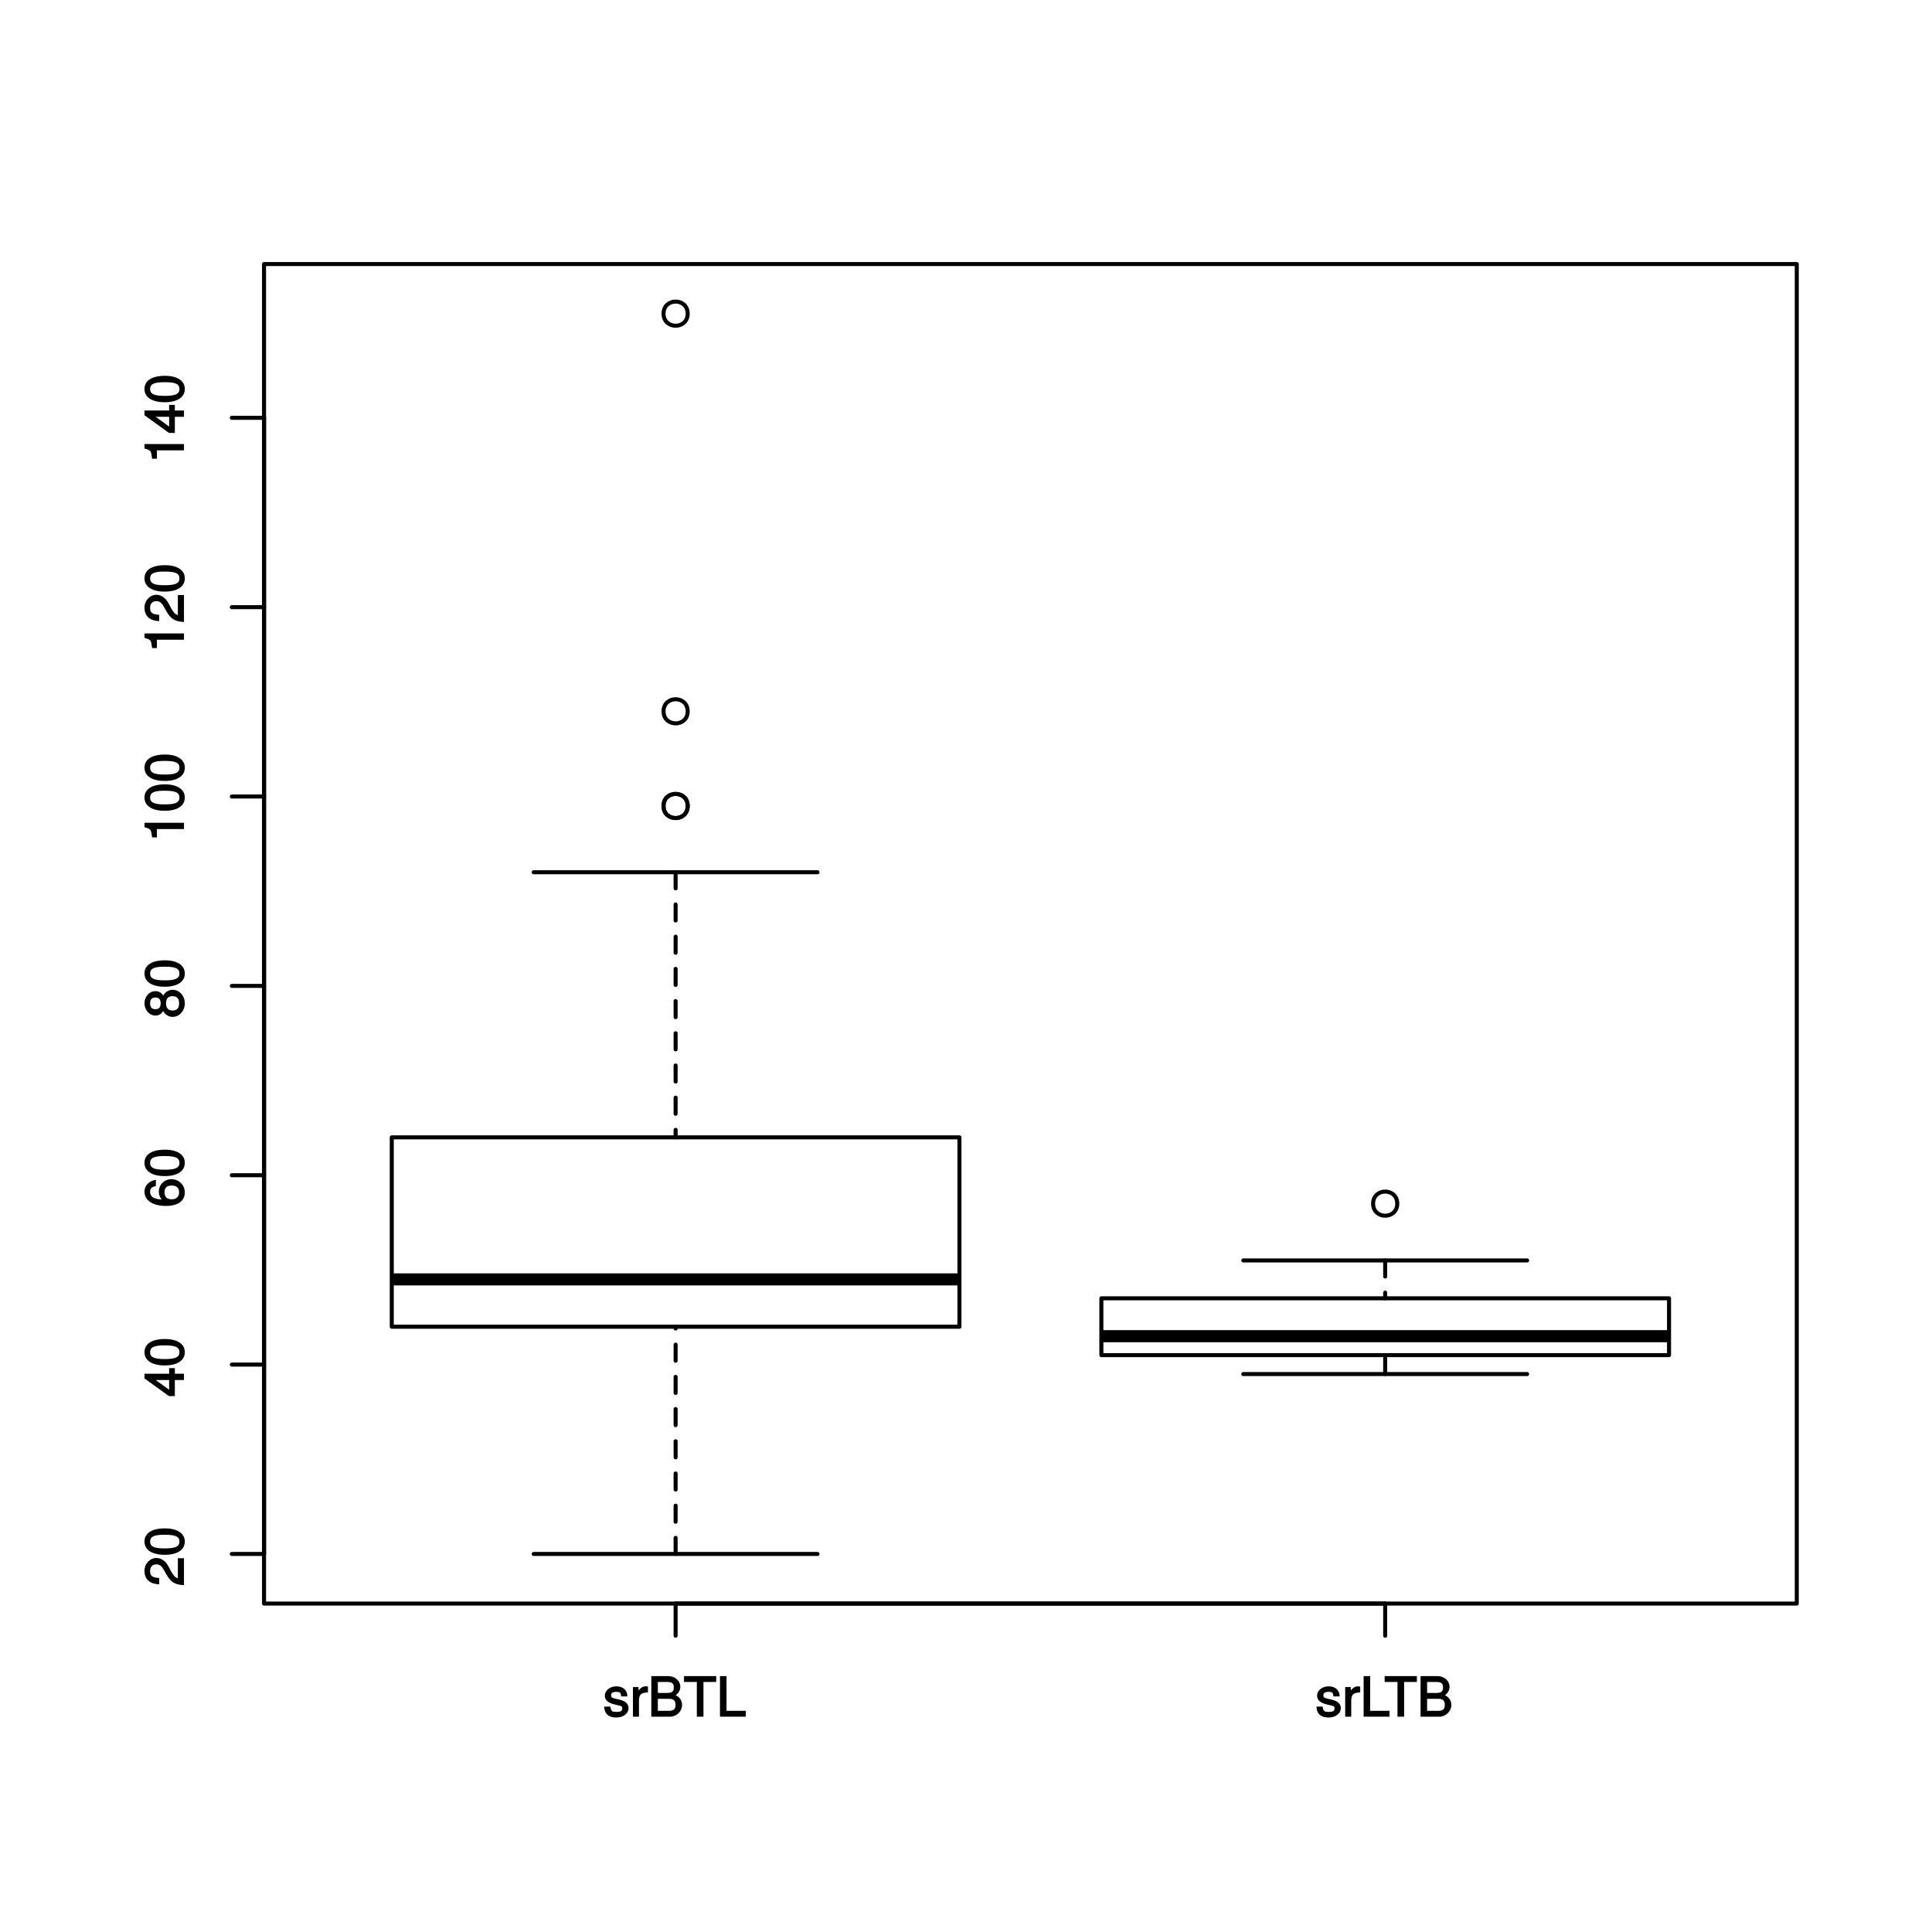
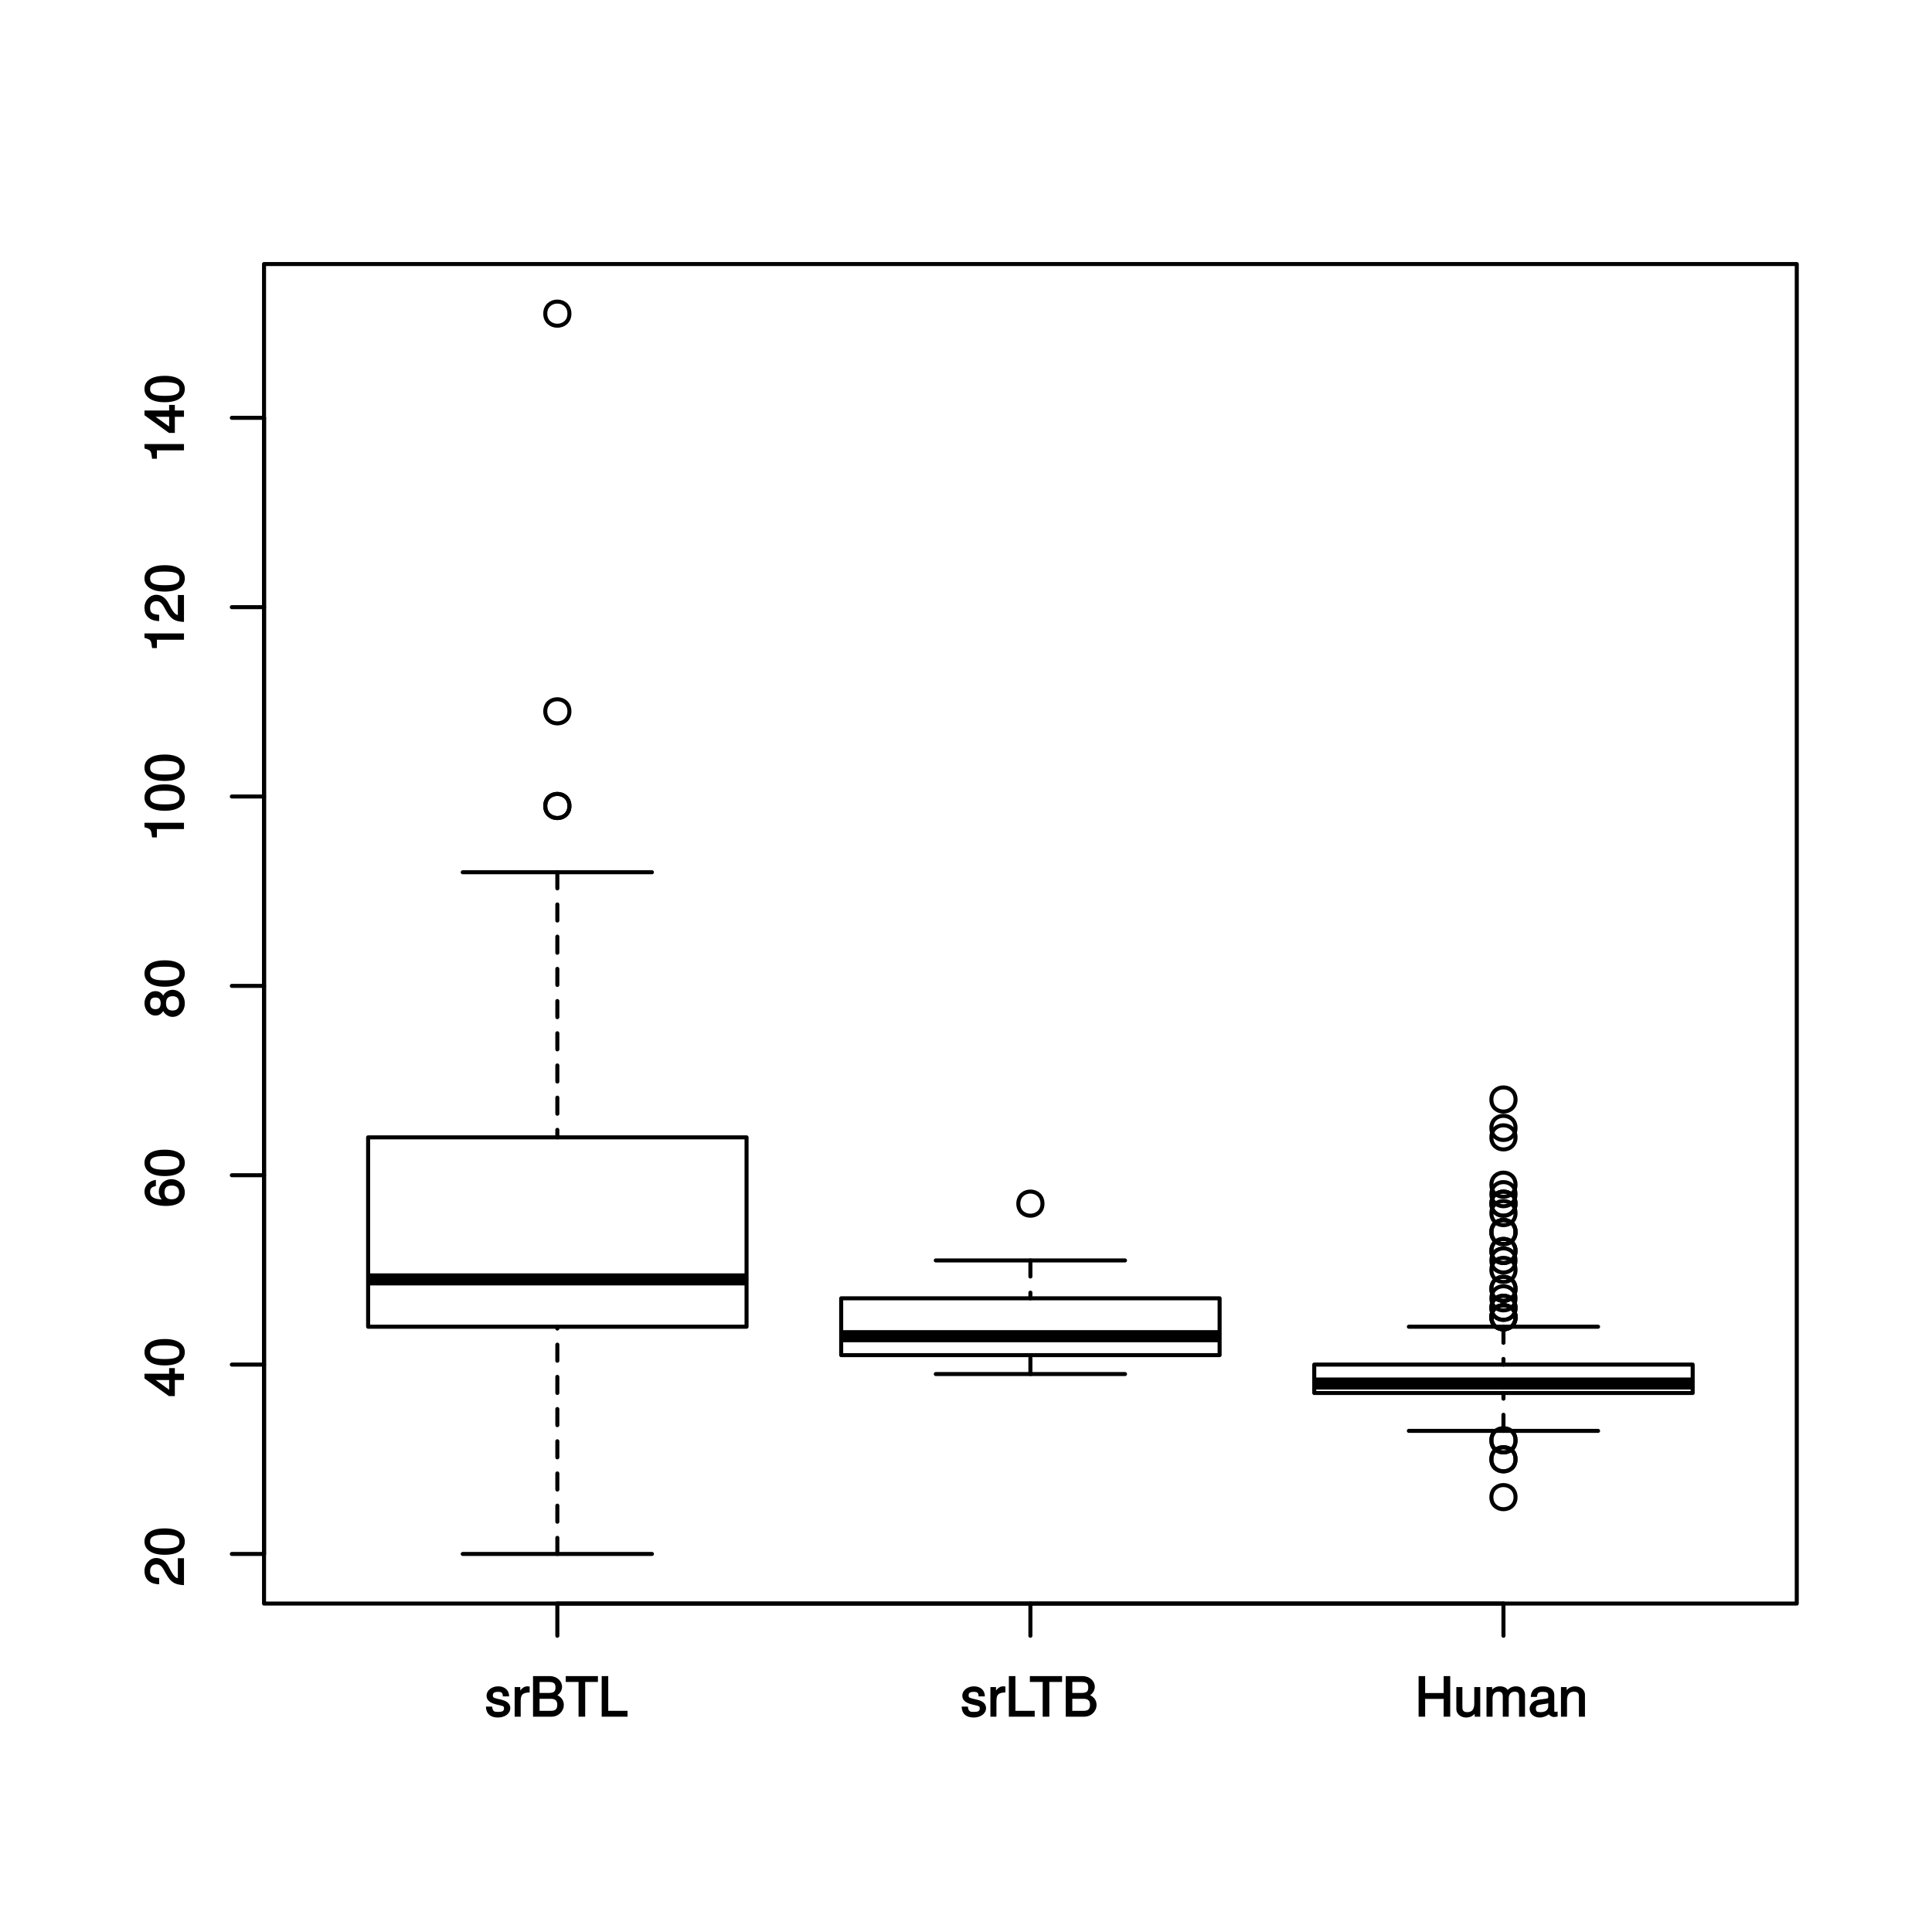
<svg xmlns="http://www.w3.org/2000/svg" xmlns:xlink="http://www.w3.org/1999/xlink" width="360pt" height="360pt" viewBox="0 0 360 360" version="1.1">
  <defs>
    <g>
      <symbol overflow="visible" id="glyph0-0">
        <path style="stroke:none;" d="" />
      </symbol>
      <symbol overflow="visible" id="glyph0-1">
        <path style="stroke:none;" d="M 4.734 -1.594 C 4.734 -2.375 4.156 -2.906 3.109 -3.156 L 2.312 -3.344 C 1.625 -3.516 1.484 -3.594 1.484 -3.953 C 1.484 -4.438 1.766 -4.625 2.453 -4.625 C 3.125 -4.625 3.328 -4.453 3.344 -3.781 L 4.516 -3.781 C 4.516 -4.938 3.688 -5.656 2.484 -5.656 C 1.266 -5.656 0.312 -4.891 0.312 -3.922 C 0.312 -3.094 0.891 -2.578 2.125 -2.281 L 2.906 -2.094 C 3.484 -1.953 3.562 -1.906 3.562 -1.531 C 3.562 -1.047 3.234 -0.891 2.5 -0.891 C 1.75 -0.891 1.469 -0.938 1.344 -1.875 L 0.188 -1.875 C 0.234 -0.516 1.062 0.156 2.438 0.156 C 3.75 0.156 4.734 -0.594 4.734 -1.594 Z M 4.734 -1.594 " />
      </symbol>
      <symbol overflow="visible" id="glyph0-2">
        <path style="stroke:none;" d="M 3.344 -4.641 L 3.344 -5.609 C 3.062 -5.656 3 -5.656 2.891 -5.656 C 2.344 -5.656 1.828 -5.297 1.344 -4.516 L 1.594 -4.422 L 1.594 -5.516 L 0.547 -5.516 L 0.547 0 L 1.672 0 L 1.672 -2.844 C 1.672 -4.031 1.922 -4.484 3.344 -4.516 Z M 3.344 -4.641 " />
      </symbol>
      <symbol overflow="visible" id="glyph0-3">
        <path style="stroke:none;" d="M 6.375 -2.203 C 6.375 -3.094 5.828 -3.766 4.906 -4.125 L 4.906 -3.844 C 5.562 -4.156 6.047 -4.828 6.047 -5.562 C 6.047 -6.625 5.125 -7.562 3.75 -7.562 L 0.641 -7.562 L 0.641 0 L 4.078 0 C 5.391 0 6.375 -1.016 6.375 -2.203 Z M 4.828 -5.438 C 4.828 -4.703 4.547 -4.422 3.516 -4.422 L 1.859 -4.422 L 1.859 -6.469 L 3.516 -6.469 C 4.547 -6.469 4.828 -6.188 4.828 -5.438 Z M 5.156 -2.203 C 5.156 -1.5 4.875 -1.094 3.984 -1.094 L 1.859 -1.094 L 1.859 -3.328 L 3.984 -3.328 C 4.875 -3.328 5.156 -2.906 5.156 -2.203 Z M 5.156 -2.203 " />
      </symbol>
      <symbol overflow="visible" id="glyph0-4">
        <path style="stroke:none;" d="M 6.062 -6.594 L 6.062 -7.562 L 0.062 -7.562 L 0.062 -6.469 L 2.453 -6.469 L 2.453 0 L 3.688 0 L 3.688 -6.469 L 6.062 -6.469 Z M 6.062 -6.594 " />
      </symbol>
      <symbol overflow="visible" id="glyph0-5">
        <path style="stroke:none;" d="M 5.469 -0.125 L 5.469 -1.094 L 1.875 -1.094 L 1.875 -7.562 L 0.656 -7.562 L 0.656 0 L 5.469 0 Z M 5.469 -0.125 " />
+       </symbol>
+       <symbol overflow="visible" id="glyph0-6">
+         <path style="stroke:none;" d="M 6.578 -0.125 L 6.578 -7.562 L 5.359 -7.562 L 5.359 -4.406 L 1.906 -4.406 L 1.906 -7.562 L 0.688 -7.562 L 0.688 0 L 1.906 0 L 1.906 -3.312 L 5.359 -3.312 L 5.359 0 L 6.578 0 Z M 6.578 -0.125 " />
+       </symbol>
+       <symbol overflow="visible" id="glyph0-7">
+         <path style="stroke:none;" d="M 4.953 -0.125 L 4.953 -5.516 L 3.844 -5.516 L 3.844 -2.484 C 3.844 -1.406 3.438 -0.844 2.562 -0.844 C 1.906 -0.844 1.625 -1.109 1.625 -1.734 L 1.625 -5.516 L 0.5 -5.516 L 0.5 -1.406 C 0.5 -0.547 1.297 0.156 2.312 0.156 C 3.094 0.156 3.688 -0.156 4.172 -0.844 L 3.922 -0.938 L 3.922 0 L 4.953 0 Z M 4.953 -0.125 " />
+       </symbol>
+       <symbol overflow="visible" id="glyph0-8">
+         <path style="stroke:none;" d="M 7.734 -0.125 L 7.734 -4.062 C 7.734 -5 7.078 -5.656 6.094 -5.656 C 5.406 -5.656 4.875 -5.406 4.516 -4.969 C 4.281 -5.375 3.766 -5.656 3.078 -5.656 C 2.375 -5.656 1.812 -5.359 1.359 -4.734 L 1.609 -4.625 L 1.609 -5.516 L 0.562 -5.516 L 0.562 0 L 1.688 0 L 1.688 -3.422 C 1.688 -4.188 2.094 -4.656 2.766 -4.656 C 3.391 -4.656 3.594 -4.406 3.594 -3.734 L 3.594 0 L 4.703 0 L 4.703 -3.422 C 4.703 -4.188 5.125 -4.656 5.812 -4.656 C 6.422 -4.656 6.625 -4.406 6.625 -3.734 L 6.625 0 L 7.734 0 Z M 7.734 -0.125 " />
+       </symbol>
+       <symbol overflow="visible" id="glyph0-9">
+         <path style="stroke:none;" d="M 5.484 -0.156 L 5.484 -0.953 C 5.266 -0.906 5.219 -0.906 5.172 -0.906 C 4.875 -0.906 4.859 -0.906 4.859 -1.172 L 4.859 -4.094 C 4.859 -5.016 4.047 -5.656 2.75 -5.656 C 1.484 -5.656 0.547 -5.047 0.484 -3.688 L 1.625 -3.688 C 1.703 -4.453 1.938 -4.625 2.719 -4.625 C 3.469 -4.625 3.734 -4.469 3.734 -3.969 L 3.734 -3.75 C 3.734 -3.406 3.688 -3.391 3.016 -3.312 C 1.844 -3.156 1.656 -3.125 1.344 -2.984 C 0.734 -2.734 0.266 -2.125 0.266 -1.484 C 0.266 -0.547 1.078 0.156 2.141 0.156 C 2.812 0.156 3.562 -0.172 3.828 -0.453 C 3.859 -0.344 4.375 0.062 4.781 0.062 C 4.953 0.062 5.078 0.047 5.484 -0.047 Z M 3.734 -1.938 C 3.734 -1.188 3.125 -0.844 2.312 -0.844 C 1.672 -0.844 1.438 -0.938 1.438 -1.516 C 1.438 -2.062 1.656 -2.172 2.547 -2.297 C 3.438 -2.422 3.609 -2.453 3.734 -2.516 Z M 3.734 -1.938 " />
+       </symbol>
+       <symbol overflow="visible" id="glyph0-10">
+         <path style="stroke:none;" d="M 5.016 -0.125 L 5.016 -4.094 C 5.016 -4.953 4.219 -5.656 3.203 -5.656 C 2.438 -5.656 1.812 -5.312 1.359 -4.594 L 1.609 -4.484 L 1.609 -5.516 L 0.547 -5.516 L 0.547 0 L 1.672 0 L 1.672 -3.016 C 1.672 -4.094 2.109 -4.656 2.953 -4.656 C 3.625 -4.656 3.891 -4.391 3.891 -3.766 L 3.891 0 L 5.016 0 Z M 5.016 -0.125 " />
      </symbol>
      <symbol overflow="visible" id="glyph1-0">
        <path style="stroke:none;" d="" />
      </symbol>
      <symbol overflow="visible" id="glyph1-1">
        <path style="stroke:none;" d="M -5.141 -5.25 C -6.344 -5.25 -7.359 -4.188 -7.359 -2.844 C -7.359 -1.391 -6.484 -0.406 -4.625 -0.344 L -4.625 -1.516 C -5.953 -1.594 -6.312 -1.938 -6.312 -2.812 C -6.312 -3.609 -5.875 -4.062 -5.125 -4.062 C -4.562 -4.062 -4.188 -3.766 -3.812 -3.141 L -3.297 -2.219 C -2.453 -0.734 -1.703 -0.266 0 -0.188 L 0 -5.203 L -1.141 -5.203 L -1.141 -1.484 C -1.578 -1.562 -1.859 -1.844 -2.375 -2.703 L -2.906 -3.703 C -3.438 -4.703 -4.266 -5.25 -5.141 -5.25 Z M -5.141 -5.25 " />
      </symbol>
      <symbol overflow="visible" id="glyph1-2">
        <path style="stroke:none;" d="M -3.547 -5.203 C -6 -5.203 -7.359 -4.297 -7.359 -2.75 C -7.359 -1.219 -5.984 -0.281 -3.594 -0.281 C -1.203 -0.281 0.156 -1.234 0.156 -2.75 C 0.156 -4.25 -1.203 -5.203 -3.547 -5.203 Z M -3.625 -4.016 C -1.609 -4.016 -0.844 -3.703 -0.844 -2.734 C -0.844 -1.797 -1.656 -1.469 -3.594 -1.469 C -5.531 -1.469 -6.312 -1.797 -6.312 -2.75 C -6.312 -3.703 -5.516 -4.016 -3.625 -4.016 Z M -3.625 -4.016 " />
      </symbol>
      <symbol overflow="visible" id="glyph1-3">
        <path style="stroke:none;" d="M -1.828 -5.344 L -2.766 -5.344 L -2.766 -4.297 L -7.359 -4.297 L -7.359 -3.422 L -2.797 -0.125 L -1.703 -0.125 L -1.703 -3.125 L 0 -3.125 L 0 -4.297 L -1.703 -4.297 L -1.703 -5.344 Z M -2.766 -3.266 L -2.766 -1.312 L -5.625 -3.375 L -5.719 -3.125 L -2.766 -3.125 Z M -2.766 -3.266 " />
      </symbol>
      <symbol overflow="visible" id="glyph1-4">
        <path style="stroke:none;" d="M -2.328 -5.266 C -3.656 -5.266 -4.688 -4.234 -4.688 -2.953 C -4.688 -2.266 -4.375 -1.594 -3.844 -1.219 L -3.75 -1.469 C -5.484 -1.484 -6.312 -1.906 -6.312 -2.906 C -6.312 -3.531 -6.047 -3.812 -5.234 -3.984 L -5.234 -5.141 C -6.531 -4.953 -7.359 -4.047 -7.359 -2.969 C -7.359 -1.312 -5.828 -0.281 -3.359 -0.281 C -1.156 -0.281 0.156 -1.188 0.156 -2.812 C 0.156 -4.156 -0.938 -5.266 -2.328 -5.266 Z M -2.266 -4.078 C -1.375 -4.078 -0.906 -3.625 -0.906 -2.812 C -0.906 -2 -1.406 -1.516 -2.312 -1.516 C -3.188 -1.516 -3.625 -1.984 -3.625 -2.844 C -3.625 -3.703 -3.203 -4.078 -2.266 -4.078 Z M -2.266 -4.078 " />
      </symbol>
      <symbol overflow="visible" id="glyph1-5">
        <path style="stroke:none;" d="M -2.125 -5.266 C -2.922 -5.266 -3.609 -4.734 -3.875 -4.188 C -4.203 -4.734 -4.656 -5.016 -5.328 -5.016 C -6.438 -5.016 -7.359 -4.016 -7.359 -2.75 C -7.359 -1.5 -6.438 -0.469 -5.328 -0.469 C -4.672 -0.469 -4.219 -0.75 -3.875 -1.312 C -3.609 -0.766 -2.922 -0.219 -2.141 -0.219 C -0.844 -0.219 0.156 -1.344 0.156 -2.75 C 0.156 -4.156 -0.844 -5.266 -2.125 -5.266 Z M -5.312 -3.828 C -4.656 -3.828 -4.344 -3.484 -4.344 -2.75 C -4.344 -2.016 -4.656 -1.656 -5.312 -1.656 C -6 -1.656 -6.312 -2.016 -6.312 -2.75 C -6.312 -3.5 -6 -3.828 -5.312 -3.828 Z M -2.125 -4.078 C -1.281 -4.078 -0.906 -3.625 -0.906 -2.734 C -0.906 -1.875 -1.297 -1.406 -2.125 -1.406 C -2.953 -1.406 -3.344 -1.875 -3.344 -2.75 C -3.344 -3.625 -2.953 -4.078 -2.125 -4.078 Z M -2.125 -4.078 " />
      </symbol>
      <symbol overflow="visible" id="glyph1-6">
        <path style="stroke:none;" d="M -0.125 -3.609 L -7.359 -3.609 L -7.359 -2.781 C -6.141 -2.438 -6.125 -2.375 -5.938 -0.875 L -5.047 -0.875 L -5.047 -2.438 L 0 -2.438 L 0 -3.609 Z M -0.125 -3.609 " />
      </symbol>
    </g>
  </defs>
-   <g id="surface77">
+   <g id="surface51">
    <rect x="0" y="0" width="360" height="360" style="fill:rgb(100%,100%,100%);fill-opacity:1;stroke:none;" />
-     <path style=" stroke:none;fill-rule:nonzero;fill:rgb(100%,100%,100%);fill-opacity:1;" d="M 73 247.215 L 178.777 247.215 L 178.777 211.93 L 73 211.93 Z M 73 247.215 " />
-     <path style="fill:none;stroke-width:2.25;stroke-linecap:butt;stroke-linejoin:round;stroke:rgb(0%,0%,0%);stroke-opacity:1;stroke-miterlimit:10;" d="M 73 238.395 L 178.777 238.395 " />
-     <path style="fill:none;stroke-width:0.75;stroke-linecap:round;stroke-linejoin:round;stroke:rgb(0%,0%,0%);stroke-opacity:1;stroke-dasharray:3,3;stroke-miterlimit:10;" d="M 125.891 289.555 L 125.891 247.215 " />
-     <path style="fill:none;stroke-width:0.75;stroke-linecap:round;stroke-linejoin:round;stroke:rgb(0%,0%,0%);stroke-opacity:1;stroke-dasharray:3,3;stroke-miterlimit:10;" d="M 125.891 162.531 L 125.891 211.93 " />
-     <path style="fill:none;stroke-width:0.75;stroke-linecap:round;stroke-linejoin:round;stroke:rgb(0%,0%,0%);stroke-opacity:1;stroke-miterlimit:10;" d="M 99.445 289.555 L 152.332 289.555 " />
-     <path style="fill:none;stroke-width:0.75;stroke-linecap:round;stroke-linejoin:round;stroke:rgb(0%,0%,0%);stroke-opacity:1;stroke-miterlimit:10;" d="M 99.445 162.531 L 152.332 162.531 " />
-     <path style="fill:none;stroke-width:0.75;stroke-linecap:round;stroke-linejoin:round;stroke:rgb(0%,0%,0%);stroke-opacity:1;stroke-miterlimit:10;" d="M 73 247.215 L 178.777 247.215 L 178.777 211.93 L 73 211.93 L 73 247.215 " />
-     <path style="fill:none;stroke-width:0.75;stroke-linecap:round;stroke-linejoin:round;stroke:rgb(0%,0%,0%);stroke-opacity:1;stroke-miterlimit:10;" d="M 128.141 132.543 C 128.141 135.543 123.641 135.543 123.641 132.543 C 123.641 129.543 128.141 129.543 128.141 132.543 " />
-     <path style="fill:none;stroke-width:0.75;stroke-linecap:round;stroke-linejoin:round;stroke:rgb(0%,0%,0%);stroke-opacity:1;stroke-miterlimit:10;" d="M 128.141 150.184 C 128.141 153.184 123.641 153.184 123.641 150.184 C 123.641 147.184 128.141 147.184 128.141 150.184 " />
-     <path style="fill:none;stroke-width:0.75;stroke-linecap:round;stroke-linejoin:round;stroke:rgb(0%,0%,0%);stroke-opacity:1;stroke-miterlimit:10;" d="M 128.141 58.445 C 128.141 61.445 123.641 61.445 123.641 58.445 C 123.641 55.445 128.141 55.445 128.141 58.445 " />
-     <path style="fill:none;stroke-width:0.75;stroke-linecap:round;stroke-linejoin:round;stroke:rgb(0%,0%,0%);stroke-opacity:1;stroke-miterlimit:10;" d="M 128.141 150.184 C 128.141 153.184 123.641 153.184 123.641 150.184 C 123.641 147.184 128.141 147.184 128.141 150.184 " />
-     <path style=" stroke:none;fill-rule:nonzero;fill:rgb(100%,100%,100%);fill-opacity:1;" d="M 205.223 252.508 L 311 252.508 L 311 241.922 L 205.223 241.922 Z M 205.223 252.508 " />
-     <path style="fill:none;stroke-width:2.25;stroke-linecap:butt;stroke-linejoin:round;stroke:rgb(0%,0%,0%);stroke-opacity:1;stroke-miterlimit:10;" d="M 205.223 248.98 L 311 248.98 " />
-     <path style="fill:none;stroke-width:0.75;stroke-linecap:round;stroke-linejoin:round;stroke:rgb(0%,0%,0%);stroke-opacity:1;stroke-dasharray:3,3;stroke-miterlimit:10;" d="M 258.109 256.035 L 258.109 252.508 " />
-     <path style="fill:none;stroke-width:0.75;stroke-linecap:round;stroke-linejoin:round;stroke:rgb(0%,0%,0%);stroke-opacity:1;stroke-dasharray:3,3;stroke-miterlimit:10;" d="M 258.109 234.863 L 258.109 241.922 " />
-     <path style="fill:none;stroke-width:0.75;stroke-linecap:round;stroke-linejoin:round;stroke:rgb(0%,0%,0%);stroke-opacity:1;stroke-miterlimit:10;" d="M 231.668 256.035 L 284.555 256.035 " />
-     <path style="fill:none;stroke-width:0.75;stroke-linecap:round;stroke-linejoin:round;stroke:rgb(0%,0%,0%);stroke-opacity:1;stroke-miterlimit:10;" d="M 231.668 234.863 L 284.555 234.863 " />
-     <path style="fill:none;stroke-width:0.75;stroke-linecap:round;stroke-linejoin:round;stroke:rgb(0%,0%,0%);stroke-opacity:1;stroke-miterlimit:10;" d="M 205.223 252.508 L 311 252.508 L 311 241.922 L 205.223 241.922 L 205.223 252.508 " />
-     <path style="fill:none;stroke-width:0.75;stroke-linecap:round;stroke-linejoin:round;stroke:rgb(0%,0%,0%);stroke-opacity:1;stroke-miterlimit:10;" d="M 260.359 224.281 C 260.359 227.281 255.859 227.281 255.859 224.281 C 255.859 221.281 260.359 221.281 260.359 224.281 " />
-     <path style="fill:none;stroke-width:0.75;stroke-linecap:round;stroke-linejoin:round;stroke:rgb(0%,0%,0%);stroke-opacity:1;stroke-miterlimit:10;" d="M 125.891 298.801 L 258.109 298.801 " />
-     <path style="fill:none;stroke-width:0.75;stroke-linecap:round;stroke-linejoin:round;stroke:rgb(0%,0%,0%);stroke-opacity:1;stroke-miterlimit:10;" d="M 125.891 298.801 L 125.891 304.801 " />
-     <path style="fill:none;stroke-width:0.75;stroke-linecap:round;stroke-linejoin:round;stroke:rgb(0%,0%,0%);stroke-opacity:1;stroke-miterlimit:10;" d="M 258.109 298.801 L 258.109 304.801 " />
+     <path style=" stroke:none;fill-rule:nonzero;fill:rgb(100%,100%,100%);fill-opacity:1;" d="M 68.594 247.215 L 139.109 247.215 L 139.109 211.93 L 68.594 211.93 Z M 68.594 247.215 " />
+     <path style="fill:none;stroke-width:2.25;stroke-linecap:butt;stroke-linejoin:round;stroke:rgb(0%,0%,0%);stroke-opacity:1;stroke-miterlimit:10;" d="M 68.594 238.395 L 139.109 238.395 " />
+     <path style="fill:none;stroke-width:0.75;stroke-linecap:round;stroke-linejoin:round;stroke:rgb(0%,0%,0%);stroke-opacity:1;stroke-dasharray:3,3;stroke-miterlimit:10;" d="M 103.852 289.555 L 103.852 247.215 " />
+     <path style="fill:none;stroke-width:0.75;stroke-linecap:round;stroke-linejoin:round;stroke:rgb(0%,0%,0%);stroke-opacity:1;stroke-dasharray:3,3;stroke-miterlimit:10;" d="M 103.852 162.531 L 103.852 211.93 " />
+     <path style="fill:none;stroke-width:0.75;stroke-linecap:round;stroke-linejoin:round;stroke:rgb(0%,0%,0%);stroke-opacity:1;stroke-miterlimit:10;" d="M 86.223 289.555 L 121.48 289.555 " />
+     <path style="fill:none;stroke-width:0.75;stroke-linecap:round;stroke-linejoin:round;stroke:rgb(0%,0%,0%);stroke-opacity:1;stroke-miterlimit:10;" d="M 86.223 162.531 L 121.48 162.531 " />
+     <path style="fill:none;stroke-width:0.75;stroke-linecap:round;stroke-linejoin:round;stroke:rgb(0%,0%,0%);stroke-opacity:1;stroke-miterlimit:10;" d="M 68.594 247.215 L 139.109 247.215 L 139.109 211.93 L 68.594 211.93 L 68.594 247.215 " />
+     <path style="fill:none;stroke-width:0.75;stroke-linecap:round;stroke-linejoin:round;stroke:rgb(0%,0%,0%);stroke-opacity:1;stroke-miterlimit:10;" d="M 106.102 132.543 C 106.102 135.543 101.602 135.543 101.602 132.543 C 101.602 129.543 106.102 129.543 106.102 132.543 " />
+     <path style="fill:none;stroke-width:0.75;stroke-linecap:round;stroke-linejoin:round;stroke:rgb(0%,0%,0%);stroke-opacity:1;stroke-miterlimit:10;" d="M 106.102 150.184 C 106.102 153.184 101.602 153.184 101.602 150.184 C 101.602 147.184 106.102 147.184 106.102 150.184 " />
+     <path style="fill:none;stroke-width:0.75;stroke-linecap:round;stroke-linejoin:round;stroke:rgb(0%,0%,0%);stroke-opacity:1;stroke-miterlimit:10;" d="M 106.102 58.445 C 106.102 61.445 101.602 61.445 101.602 58.445 C 101.602 55.445 106.102 55.445 106.102 58.445 " />
+     <path style="fill:none;stroke-width:0.75;stroke-linecap:round;stroke-linejoin:round;stroke:rgb(0%,0%,0%);stroke-opacity:1;stroke-miterlimit:10;" d="M 106.102 150.184 C 106.102 153.184 101.602 153.184 101.602 150.184 C 101.602 147.184 106.102 147.184 106.102 150.184 " />
+     <path style=" stroke:none;fill-rule:nonzero;fill:rgb(100%,100%,100%);fill-opacity:1;" d="M 156.742 252.508 L 227.258 252.508 L 227.258 241.922 L 156.742 241.922 Z M 156.742 252.508 " />
+     <path style="fill:none;stroke-width:2.25;stroke-linecap:butt;stroke-linejoin:round;stroke:rgb(0%,0%,0%);stroke-opacity:1;stroke-miterlimit:10;" d="M 156.742 248.98 L 227.258 248.98 " />
+     <path style="fill:none;stroke-width:0.75;stroke-linecap:round;stroke-linejoin:round;stroke:rgb(0%,0%,0%);stroke-opacity:1;stroke-dasharray:3,3;stroke-miterlimit:10;" d="M 192 256.035 L 192 252.508 " />
+     <path style="fill:none;stroke-width:0.75;stroke-linecap:round;stroke-linejoin:round;stroke:rgb(0%,0%,0%);stroke-opacity:1;stroke-dasharray:3,3;stroke-miterlimit:10;" d="M 192 234.863 L 192 241.922 " />
+     <path style="fill:none;stroke-width:0.75;stroke-linecap:round;stroke-linejoin:round;stroke:rgb(0%,0%,0%);stroke-opacity:1;stroke-miterlimit:10;" d="M 174.371 256.035 L 209.629 256.035 " />
+     <path style="fill:none;stroke-width:0.75;stroke-linecap:round;stroke-linejoin:round;stroke:rgb(0%,0%,0%);stroke-opacity:1;stroke-miterlimit:10;" d="M 174.371 234.863 L 209.629 234.863 " />
+     <path style="fill:none;stroke-width:0.75;stroke-linecap:round;stroke-linejoin:round;stroke:rgb(0%,0%,0%);stroke-opacity:1;stroke-miterlimit:10;" d="M 156.742 252.508 L 227.258 252.508 L 227.258 241.922 L 156.742 241.922 L 156.742 252.508 " />
+     <path style="fill:none;stroke-width:0.75;stroke-linecap:round;stroke-linejoin:round;stroke:rgb(0%,0%,0%);stroke-opacity:1;stroke-miterlimit:10;" d="M 194.25 224.281 C 194.25 227.281 189.75 227.281 189.75 224.281 C 189.75 221.281 194.25 221.281 194.25 224.281 " />
+     <path style=" stroke:none;fill-rule:nonzero;fill:rgb(100%,100%,100%);fill-opacity:1;" d="M 244.891 259.562 L 315.406 259.562 L 315.406 254.27 L 244.891 254.27 Z M 244.891 259.562 " />
+     <path style="fill:none;stroke-width:2.25;stroke-linecap:butt;stroke-linejoin:round;stroke:rgb(0%,0%,0%);stroke-opacity:1;stroke-miterlimit:10;" d="M 244.891 257.801 L 315.406 257.801 " />
+     <path style="fill:none;stroke-width:0.75;stroke-linecap:round;stroke-linejoin:round;stroke:rgb(0%,0%,0%);stroke-opacity:1;stroke-dasharray:3,3;stroke-miterlimit:10;" d="M 280.148 266.621 L 280.148 259.562 " />
+     <path style="fill:none;stroke-width:0.75;stroke-linecap:round;stroke-linejoin:round;stroke:rgb(0%,0%,0%);stroke-opacity:1;stroke-dasharray:3,3;stroke-miterlimit:10;" d="M 280.148 247.215 L 280.148 254.27 " />
+     <path style="fill:none;stroke-width:0.75;stroke-linecap:round;stroke-linejoin:round;stroke:rgb(0%,0%,0%);stroke-opacity:1;stroke-miterlimit:10;" d="M 262.52 266.621 L 297.777 266.621 " />
+     <path style="fill:none;stroke-width:0.75;stroke-linecap:round;stroke-linejoin:round;stroke:rgb(0%,0%,0%);stroke-opacity:1;stroke-miterlimit:10;" d="M 262.52 247.215 L 297.777 247.215 " />
+     <path style="fill:none;stroke-width:0.75;stroke-linecap:round;stroke-linejoin:round;stroke:rgb(0%,0%,0%);stroke-opacity:1;stroke-miterlimit:10;" d="M 244.891 259.562 L 315.406 259.562 L 315.406 254.27 L 244.891 254.27 L 244.891 259.562 " />
+     <path style="fill:none;stroke-width:0.75;stroke-linecap:round;stroke-linejoin:round;stroke:rgb(0%,0%,0%);stroke-opacity:1;stroke-miterlimit:10;" d="M 282.398 278.969 C 282.398 281.969 277.898 281.969 277.898 278.969 C 277.898 275.969 282.398 275.969 282.398 278.969 " />
+     <path style="fill:none;stroke-width:0.75;stroke-linecap:round;stroke-linejoin:round;stroke:rgb(0%,0%,0%);stroke-opacity:1;stroke-miterlimit:10;" d="M 282.398 271.914 C 282.398 274.914 277.898 274.914 277.898 271.914 C 277.898 268.914 282.398 268.914 282.398 271.914 " />
+     <path style="fill:none;stroke-width:0.75;stroke-linecap:round;stroke-linejoin:round;stroke:rgb(0%,0%,0%);stroke-opacity:1;stroke-miterlimit:10;" d="M 282.398 271.914 C 282.398 274.914 277.898 274.914 277.898 271.914 C 277.898 268.914 282.398 268.914 282.398 271.914 " />
+     <path style="fill:none;stroke-width:0.75;stroke-linecap:round;stroke-linejoin:round;stroke:rgb(0%,0%,0%);stroke-opacity:1;stroke-miterlimit:10;" d="M 282.398 268.387 C 282.398 271.387 277.898 271.387 277.898 268.387 C 277.898 265.387 282.398 265.387 282.398 268.387 " />
+     <path style="fill:none;stroke-width:0.75;stroke-linecap:round;stroke-linejoin:round;stroke:rgb(0%,0%,0%);stroke-opacity:1;stroke-miterlimit:10;" d="M 282.398 268.387 C 282.398 271.387 277.898 271.387 277.898 268.387 C 277.898 265.387 282.398 265.387 282.398 268.387 " />
+     <path style="fill:none;stroke-width:0.75;stroke-linecap:round;stroke-linejoin:round;stroke:rgb(0%,0%,0%);stroke-opacity:1;stroke-miterlimit:10;" d="M 282.398 245.449 C 282.398 248.449 277.898 248.449 277.898 245.449 C 277.898 242.449 282.398 242.449 282.398 245.449 " />
+     <path style="fill:none;stroke-width:0.75;stroke-linecap:round;stroke-linejoin:round;stroke:rgb(0%,0%,0%);stroke-opacity:1;stroke-miterlimit:10;" d="M 282.398 245.449 C 282.398 248.449 277.898 248.449 277.898 245.449 C 277.898 242.449 282.398 242.449 282.398 245.449 " />
+     <path style="fill:none;stroke-width:0.75;stroke-linecap:round;stroke-linejoin:round;stroke:rgb(0%,0%,0%);stroke-opacity:1;stroke-miterlimit:10;" d="M 282.398 245.449 C 282.398 248.449 277.898 248.449 277.898 245.449 C 277.898 242.449 282.398 242.449 282.398 245.449 " />
+     <path style="fill:none;stroke-width:0.75;stroke-linecap:round;stroke-linejoin:round;stroke:rgb(0%,0%,0%);stroke-opacity:1;stroke-miterlimit:10;" d="M 282.398 245.449 C 282.398 248.449 277.898 248.449 277.898 245.449 C 277.898 242.449 282.398 242.449 282.398 245.449 " />
+     <path style="fill:none;stroke-width:0.75;stroke-linecap:round;stroke-linejoin:round;stroke:rgb(0%,0%,0%);stroke-opacity:1;stroke-miterlimit:10;" d="M 282.398 243.688 C 282.398 246.688 277.898 246.688 277.898 243.688 C 277.898 240.688 282.398 240.688 282.398 243.688 " />
+     <path style="fill:none;stroke-width:0.75;stroke-linecap:round;stroke-linejoin:round;stroke:rgb(0%,0%,0%);stroke-opacity:1;stroke-miterlimit:10;" d="M 282.398 243.688 C 282.398 246.688 277.898 246.688 277.898 243.688 C 277.898 240.688 282.398 240.688 282.398 243.688 " />
+     <path style="fill:none;stroke-width:0.75;stroke-linecap:round;stroke-linejoin:round;stroke:rgb(0%,0%,0%);stroke-opacity:1;stroke-miterlimit:10;" d="M 282.398 241.922 C 282.398 244.922 277.898 244.922 277.898 241.922 C 277.898 238.922 282.398 238.922 282.398 241.922 " />
+     <path style="fill:none;stroke-width:0.75;stroke-linecap:round;stroke-linejoin:round;stroke:rgb(0%,0%,0%);stroke-opacity:1;stroke-miterlimit:10;" d="M 282.398 240.156 C 282.398 243.156 277.898 243.156 277.898 240.156 C 277.898 237.156 282.398 237.156 282.398 240.156 " />
+     <path style="fill:none;stroke-width:0.75;stroke-linecap:round;stroke-linejoin:round;stroke:rgb(0%,0%,0%);stroke-opacity:1;stroke-miterlimit:10;" d="M 282.398 240.156 C 282.398 243.156 277.898 243.156 277.898 240.156 C 277.898 237.156 282.398 237.156 282.398 240.156 " />
+     <path style="fill:none;stroke-width:0.75;stroke-linecap:round;stroke-linejoin:round;stroke:rgb(0%,0%,0%);stroke-opacity:1;stroke-miterlimit:10;" d="M 282.398 236.629 C 282.398 239.629 277.898 239.629 277.898 236.629 C 277.898 233.629 282.398 233.629 282.398 236.629 " />
+     <path style="fill:none;stroke-width:0.75;stroke-linecap:round;stroke-linejoin:round;stroke:rgb(0%,0%,0%);stroke-opacity:1;stroke-miterlimit:10;" d="M 282.398 234.863 C 282.398 237.863 277.898 237.863 277.898 234.863 C 277.898 231.863 282.398 231.863 282.398 234.863 " />
+     <path style="fill:none;stroke-width:0.75;stroke-linecap:round;stroke-linejoin:round;stroke:rgb(0%,0%,0%);stroke-opacity:1;stroke-miterlimit:10;" d="M 282.398 233.102 C 282.398 236.102 277.898 236.102 277.898 233.102 C 277.898 230.102 282.398 230.102 282.398 233.102 " />
+     <path style="fill:none;stroke-width:0.75;stroke-linecap:round;stroke-linejoin:round;stroke:rgb(0%,0%,0%);stroke-opacity:1;stroke-miterlimit:10;" d="M 282.398 233.102 C 282.398 236.102 277.898 236.102 277.898 233.102 C 277.898 230.102 282.398 230.102 282.398 233.102 " />
+     <path style="fill:none;stroke-width:0.75;stroke-linecap:round;stroke-linejoin:round;stroke:rgb(0%,0%,0%);stroke-opacity:1;stroke-miterlimit:10;" d="M 282.398 229.574 C 282.398 232.574 277.898 232.574 277.898 229.574 C 277.898 226.574 282.398 226.574 282.398 229.574 " />
+     <path style="fill:none;stroke-width:0.75;stroke-linecap:round;stroke-linejoin:round;stroke:rgb(0%,0%,0%);stroke-opacity:1;stroke-miterlimit:10;" d="M 282.398 229.574 C 282.398 232.574 277.898 232.574 277.898 229.574 C 277.898 226.574 282.398 226.574 282.398 229.574 " />
+     <path style="fill:none;stroke-width:0.75;stroke-linecap:round;stroke-linejoin:round;stroke:rgb(0%,0%,0%);stroke-opacity:1;stroke-miterlimit:10;" d="M 282.398 229.574 C 282.398 232.574 277.898 232.574 277.898 229.574 C 277.898 226.574 282.398 226.574 282.398 229.574 " />
+     <path style="fill:none;stroke-width:0.75;stroke-linecap:round;stroke-linejoin:round;stroke:rgb(0%,0%,0%);stroke-opacity:1;stroke-miterlimit:10;" d="M 282.398 226.043 C 282.398 229.043 277.898 229.043 277.898 226.043 C 277.898 223.043 282.398 223.043 282.398 226.043 " />
+     <path style="fill:none;stroke-width:0.75;stroke-linecap:round;stroke-linejoin:round;stroke:rgb(0%,0%,0%);stroke-opacity:1;stroke-miterlimit:10;" d="M 282.398 224.281 C 282.398 227.281 277.898 227.281 277.898 224.281 C 277.898 221.281 282.398 221.281 282.398 224.281 " />
+     <path style="fill:none;stroke-width:0.75;stroke-linecap:round;stroke-linejoin:round;stroke:rgb(0%,0%,0%);stroke-opacity:1;stroke-miterlimit:10;" d="M 282.398 224.281 C 282.398 227.281 277.898 227.281 277.898 224.281 C 277.898 221.281 282.398 221.281 282.398 224.281 " />
+     <path style="fill:none;stroke-width:0.75;stroke-linecap:round;stroke-linejoin:round;stroke:rgb(0%,0%,0%);stroke-opacity:1;stroke-miterlimit:10;" d="M 282.398 222.516 C 282.398 225.516 277.898 225.516 277.898 222.516 C 277.898 219.516 282.398 219.516 282.398 222.516 " />
+     <path style="fill:none;stroke-width:0.75;stroke-linecap:round;stroke-linejoin:round;stroke:rgb(0%,0%,0%);stroke-opacity:1;stroke-miterlimit:10;" d="M 282.398 220.75 C 282.398 223.75 277.898 223.75 277.898 220.75 C 277.898 217.75 282.398 217.75 282.398 220.75 " />
+     <path style="fill:none;stroke-width:0.75;stroke-linecap:round;stroke-linejoin:round;stroke:rgb(0%,0%,0%);stroke-opacity:1;stroke-miterlimit:10;" d="M 282.398 211.93 C 282.398 214.93 277.898 214.93 277.898 211.93 C 277.898 208.93 282.398 208.93 282.398 211.93 " />
+     <path style="fill:none;stroke-width:0.75;stroke-linecap:round;stroke-linejoin:round;stroke:rgb(0%,0%,0%);stroke-opacity:1;stroke-miterlimit:10;" d="M 282.398 210.168 C 282.398 213.168 277.898 213.168 277.898 210.168 C 277.898 207.168 282.398 207.168 282.398 210.168 " />
+     <path style="fill:none;stroke-width:0.75;stroke-linecap:round;stroke-linejoin:round;stroke:rgb(0%,0%,0%);stroke-opacity:1;stroke-miterlimit:10;" d="M 282.398 204.875 C 282.398 207.875 277.898 207.875 277.898 204.875 C 277.898 201.875 282.398 201.875 282.398 204.875 " />
+     <path style="fill:none;stroke-width:0.75;stroke-linecap:round;stroke-linejoin:round;stroke:rgb(0%,0%,0%);stroke-opacity:1;stroke-miterlimit:10;" d="M 103.852 298.801 L 280.148 298.801 " />
+     <path style="fill:none;stroke-width:0.75;stroke-linecap:round;stroke-linejoin:round;stroke:rgb(0%,0%,0%);stroke-opacity:1;stroke-miterlimit:10;" d="M 103.852 298.801 L 103.852 304.801 " />
+     <path style="fill:none;stroke-width:0.75;stroke-linecap:round;stroke-linejoin:round;stroke:rgb(0%,0%,0%);stroke-opacity:1;stroke-miterlimit:10;" d="M 192 298.801 L 192 304.801 " />
+     <path style="fill:none;stroke-width:0.75;stroke-linecap:round;stroke-linejoin:round;stroke:rgb(0%,0%,0%);stroke-opacity:1;stroke-miterlimit:10;" d="M 280.148 298.801 L 280.148 304.801 " />
    <g style="fill:rgb(0%,0%,0%);fill-opacity:1;">
-       <use xlink:href="#glyph0-1" x="112.391" y="319.879" />
-       <use xlink:href="#glyph0-2" x="117.391" y="319.879" />
-       <use xlink:href="#glyph0-3" x="120.721" y="319.879" />
-       <use xlink:href="#glyph0-4" x="127.391" y="319.879" />
-       <use xlink:href="#glyph0-5" x="133.501" y="319.879" />
+       <use xlink:href="#glyph0-1" x="90.352" y="319.879" />
+       <use xlink:href="#glyph0-2" x="95.352" y="319.879" />
+       <use xlink:href="#glyph0-3" x="98.682" y="319.879" />
+       <use xlink:href="#glyph0-4" x="105.352" y="319.879" />
+       <use xlink:href="#glyph0-5" x="111.462" y="319.879" />
    </g>
    <g style="fill:rgb(0%,0%,0%);fill-opacity:1;">
-       <use xlink:href="#glyph0-1" x="245.109" y="319.879" />
-       <use xlink:href="#glyph0-2" x="250.109" y="319.879" />
-       <use xlink:href="#glyph0-5" x="253.439" y="319.879" />
-       <use xlink:href="#glyph0-4" x="257.949" y="319.879" />
-       <use xlink:href="#glyph0-3" x="264.06" y="319.879" />
+       <use xlink:href="#glyph0-1" x="179" y="319.879" />
+       <use xlink:href="#glyph0-2" x="184" y="319.879" />
+       <use xlink:href="#glyph0-5" x="187.33" y="319.879" />
+       <use xlink:href="#glyph0-4" x="191.84" y="319.879" />
+       <use xlink:href="#glyph0-3" x="197.95" y="319.879" />
+     </g>
+     <g style="fill:rgb(0%,0%,0%);fill-opacity:1;">
+       <use xlink:href="#glyph0-6" x="263.648" y="319.879" />
+       <use xlink:href="#glyph0-7" x="270.868" y="319.879" />
+       <use xlink:href="#glyph0-8" x="276.428" y="319.879" />
+       <use xlink:href="#glyph0-9" x="284.758" y="319.879" />
+       <use xlink:href="#glyph0-10" x="290.317" y="319.879" />
    </g>
    <path style="fill:none;stroke-width:0.75;stroke-linecap:round;stroke-linejoin:round;stroke:rgb(0%,0%,0%);stroke-opacity:1;stroke-miterlimit:10;" d="M 49.199 289.555 L 49.199 77.852 " />
    <path style="fill:none;stroke-width:0.75;stroke-linecap:round;stroke-linejoin:round;stroke:rgb(0%,0%,0%);stroke-opacity:1;stroke-miterlimit:10;" d="M 49.199 289.555 L 43.199 289.555 " />
    <path style="fill:none;stroke-width:0.75;stroke-linecap:round;stroke-linejoin:round;stroke:rgb(0%,0%,0%);stroke-opacity:1;stroke-miterlimit:10;" d="M 49.199 254.27 L 43.199 254.27 " />
    <path style="fill:none;stroke-width:0.75;stroke-linecap:round;stroke-linejoin:round;stroke:rgb(0%,0%,0%);stroke-opacity:1;stroke-miterlimit:10;" d="M 49.199 218.988 L 43.199 218.988 " />
    <path style="fill:none;stroke-width:0.75;stroke-linecap:round;stroke-linejoin:round;stroke:rgb(0%,0%,0%);stroke-opacity:1;stroke-miterlimit:10;" d="M 49.199 183.703 L 43.199 183.703 " />
    <path style="fill:none;stroke-width:0.75;stroke-linecap:round;stroke-linejoin:round;stroke:rgb(0%,0%,0%);stroke-opacity:1;stroke-miterlimit:10;" d="M 49.199 148.418 L 43.199 148.418 " />
    <path style="fill:none;stroke-width:0.75;stroke-linecap:round;stroke-linejoin:round;stroke:rgb(0%,0%,0%);stroke-opacity:1;stroke-miterlimit:10;" d="M 49.199 113.137 L 43.199 113.137 " />
    <path style="fill:none;stroke-width:0.75;stroke-linecap:round;stroke-linejoin:round;stroke:rgb(0%,0%,0%);stroke-opacity:1;stroke-miterlimit:10;" d="M 49.199 77.852 L 43.199 77.852 " />
    <g style="fill:rgb(0%,0%,0%);fill-opacity:1;">
      <use xlink:href="#glyph1-1" x="34.281" y="295.555" />
      <use xlink:href="#glyph1-2" x="34.281" y="289.995" />
    </g>
    <g style="fill:rgb(0%,0%,0%);fill-opacity:1;">
      <use xlink:href="#glyph1-3" x="34.281" y="260.27" />
      <use xlink:href="#glyph1-2" x="34.281" y="254.71" />
    </g>
    <g style="fill:rgb(0%,0%,0%);fill-opacity:1;">
      <use xlink:href="#glyph1-4" x="34.281" y="224.988" />
      <use xlink:href="#glyph1-2" x="34.281" y="219.429" />
    </g>
    <g style="fill:rgb(0%,0%,0%);fill-opacity:1;">
      <use xlink:href="#glyph1-5" x="34.281" y="189.703" />
      <use xlink:href="#glyph1-2" x="34.281" y="184.144" />
    </g>
    <g style="fill:rgb(0%,0%,0%);fill-opacity:1;">
      <use xlink:href="#glyph1-6" x="34.281" y="156.918" />
      <use xlink:href="#glyph1-2" x="34.281" y="151.358" />
      <use xlink:href="#glyph1-2" x="34.281" y="145.799" />
    </g>
    <g style="fill:rgb(0%,0%,0%);fill-opacity:1;">
      <use xlink:href="#glyph1-6" x="34.281" y="121.637" />
      <use xlink:href="#glyph1-1" x="34.281" y="116.077" />
      <use xlink:href="#glyph1-2" x="34.281" y="110.518" />
    </g>
    <g style="fill:rgb(0%,0%,0%);fill-opacity:1;">
      <use xlink:href="#glyph1-6" x="34.281" y="86.352" />
      <use xlink:href="#glyph1-3" x="34.281" y="80.792" />
      <use xlink:href="#glyph1-2" x="34.281" y="75.232" />
    </g>
    <path style="fill:none;stroke-width:0.75;stroke-linecap:round;stroke-linejoin:round;stroke:rgb(0%,0%,0%);stroke-opacity:1;stroke-miterlimit:10;" d="M 49.199 298.801 L 334.801 298.801 L 334.801 49.199 L 49.199 49.199 L 49.199 298.801 " />
  </g>
</svg>
